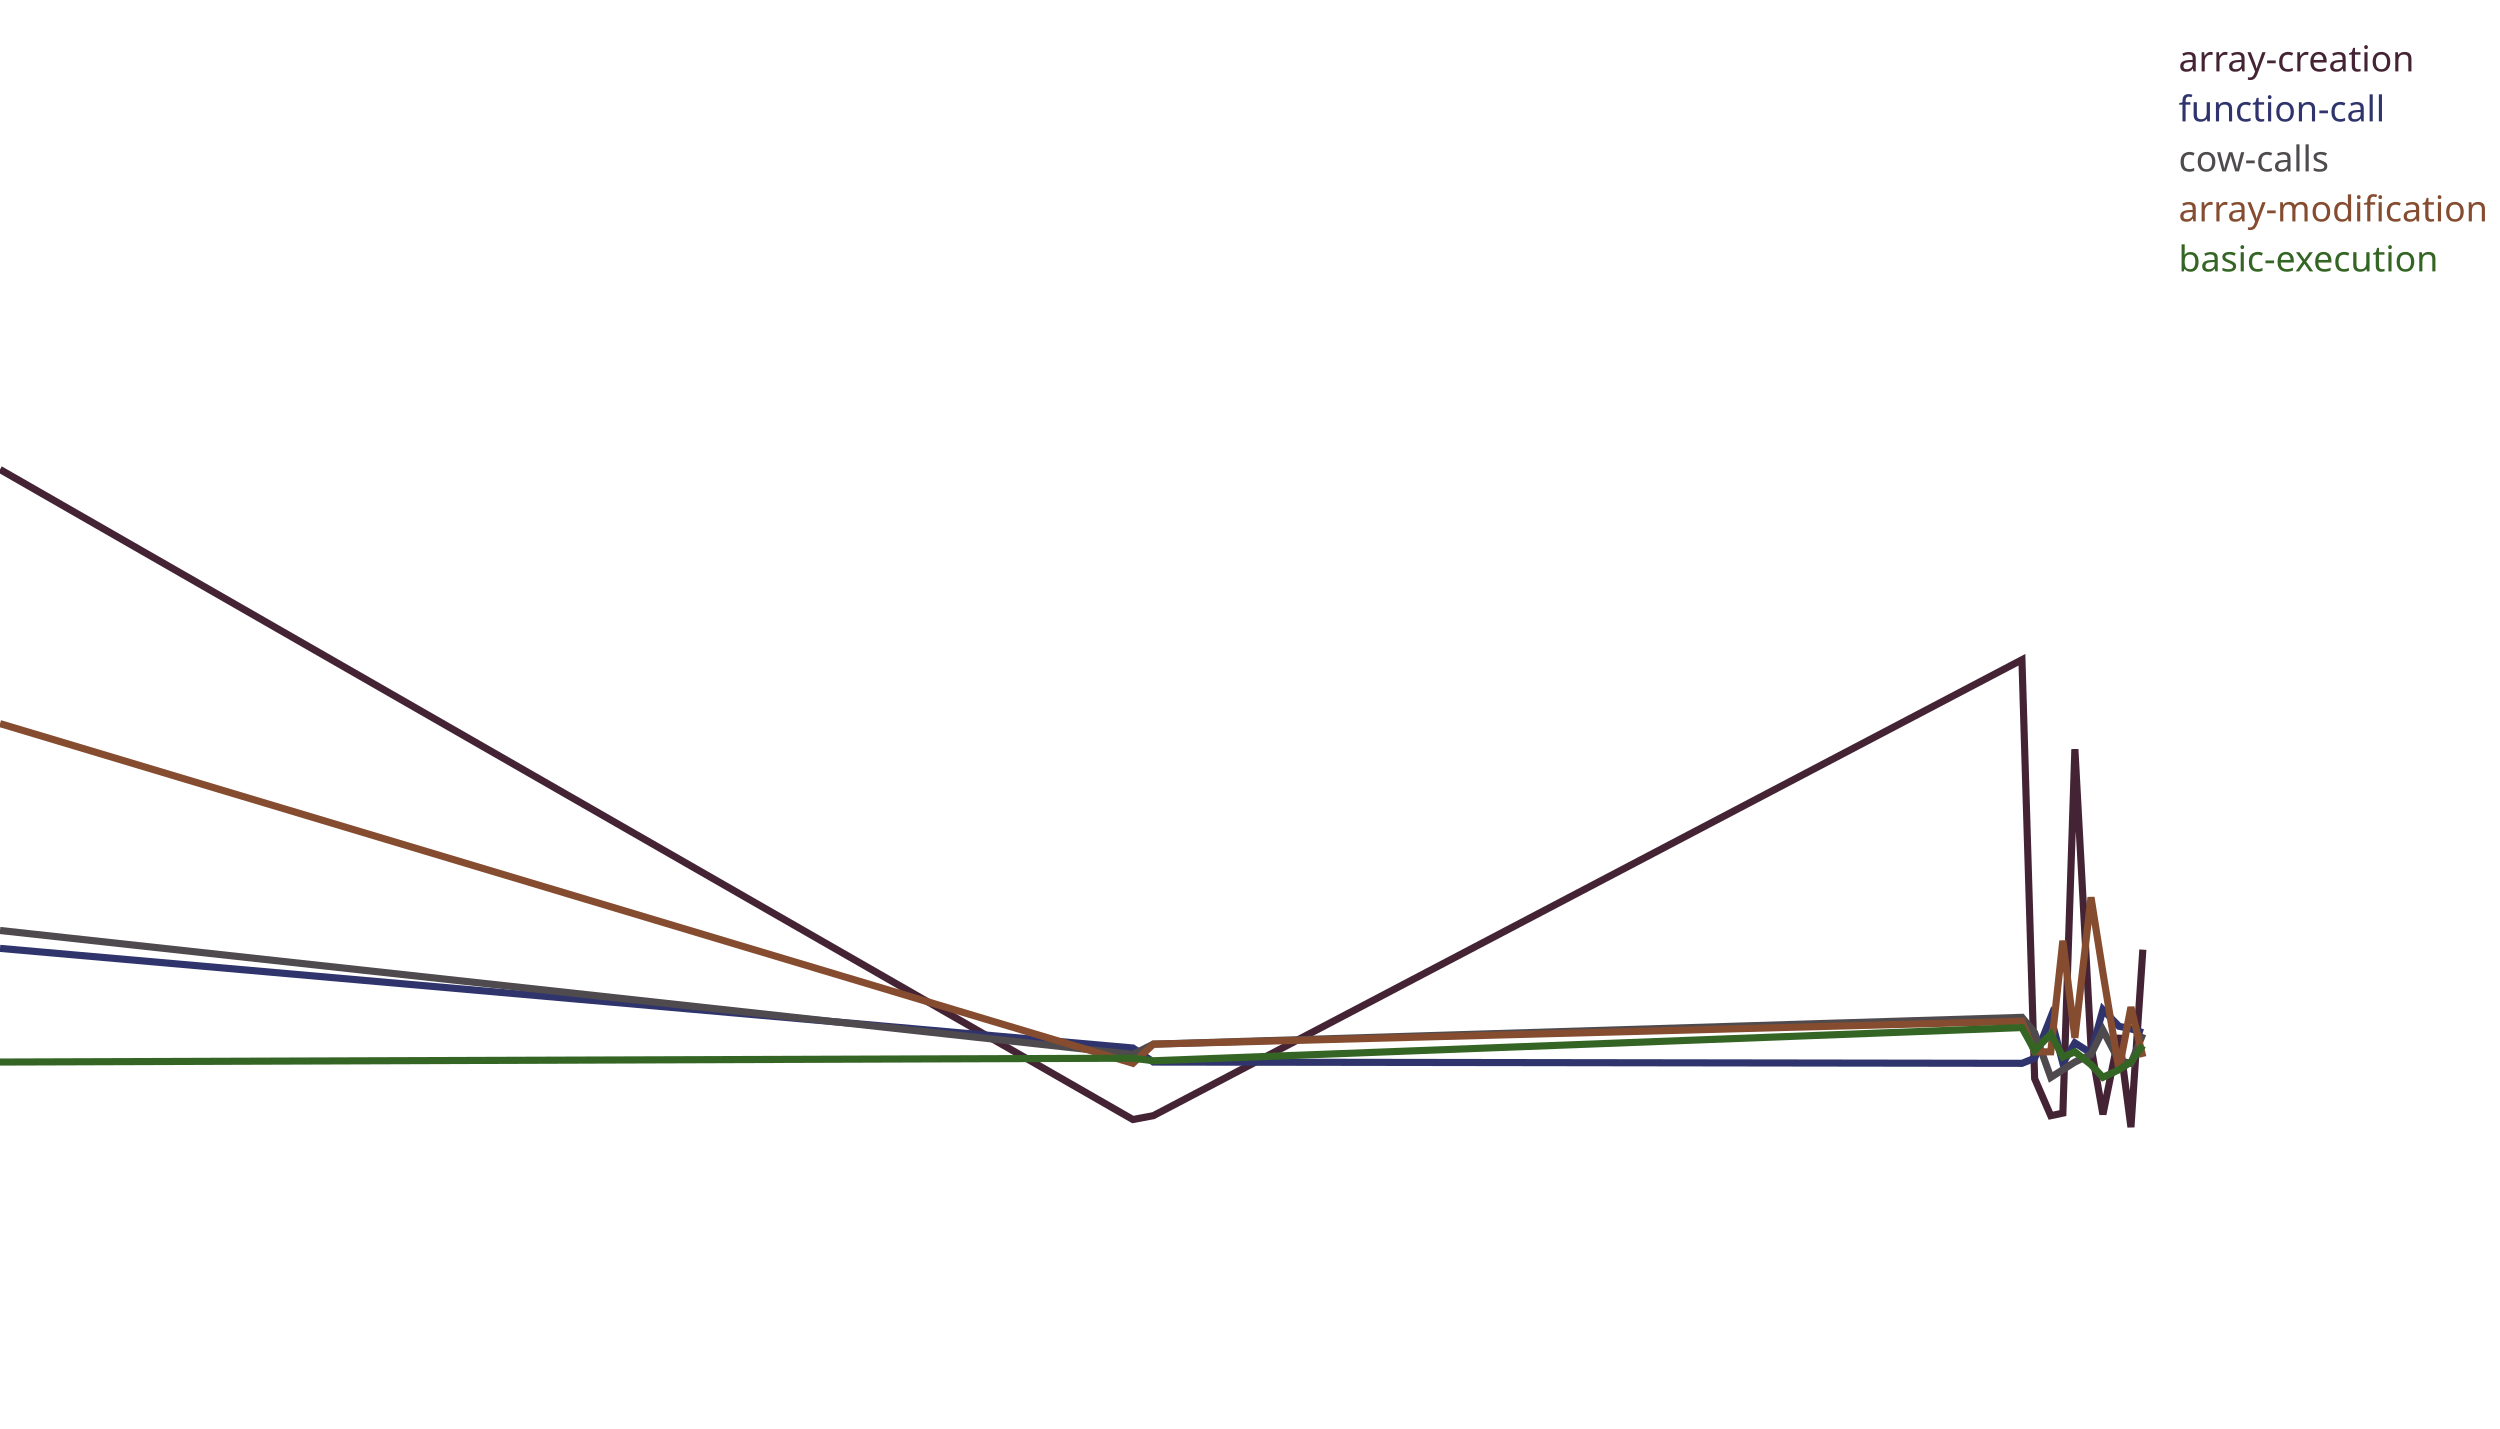
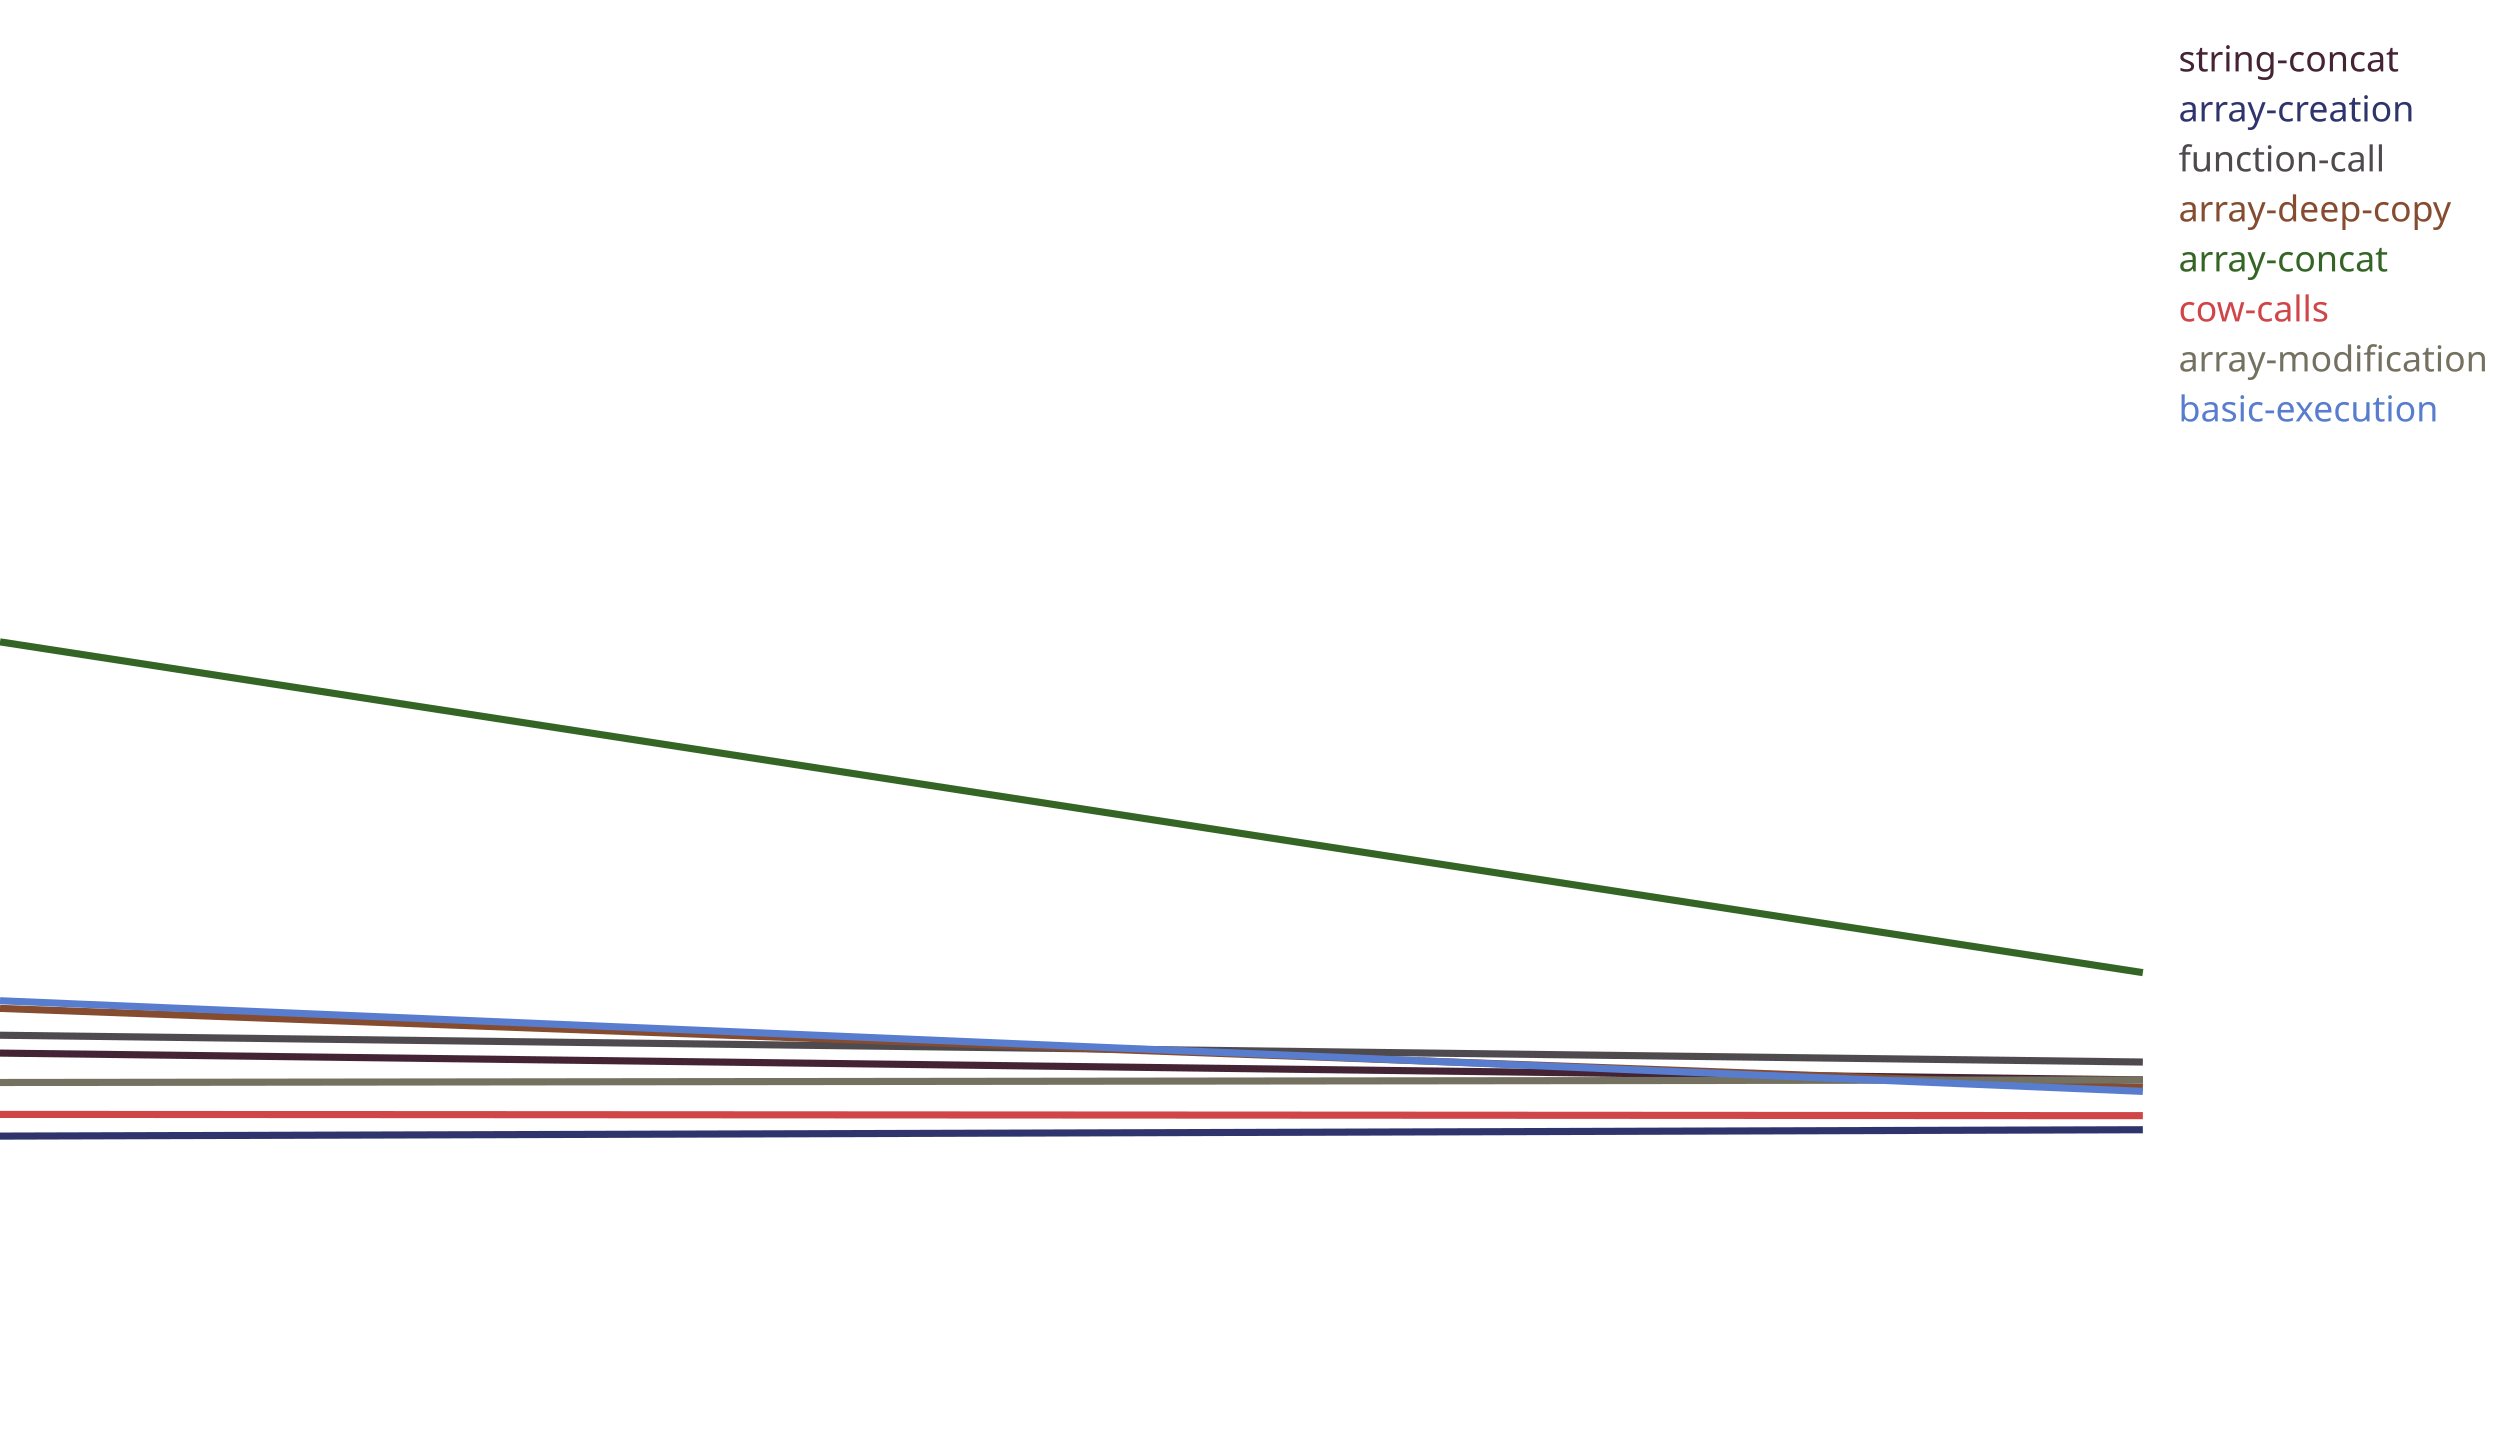
<svg xmlns="http://www.w3.org/2000/svg" version="1.1" viewBox="0 0 350 200">
-   <text x="305.000" y="10" fill="#442434" font-family="sans-serif" font-size="5" xml:space="preserve">array-creation</text>
-   <path d="M 0 65.725 158.601 156.733 161.472 156.193 283.072 92.365 284.85 151.009 287.106 156.196 288.801 155.837 290.483 104.883 292.739 146.54 294.408 156.017 296.65 144.932 298.332 157.804 300 132.951" fill="none" stroke="#442434" stroke-width="1.00" />
-   <text x="305.000" y="17" fill="#30346d" font-family="sans-serif" font-size="5" xml:space="preserve">function-call</text>
-   <path d="M 0 132.774 158.601 146.719 161.472 148.687 283.072 148.867 284.85 148.15 287.106 142.426 288.801 148.864 290.483 146.002 292.739 147.435 294.408 141.356 296.65 143.68 298.332 144.038 300 144.573" fill="none" stroke="#30346d" stroke-width="1.00" />
-   <text x="305.000" y="24" fill="#4e4a4e" font-family="sans-serif" font-size="5" xml:space="preserve">cow-calls</text>
-   <path d="M 0 130.268 158.601 147.615 161.472 146.181 283.072 142.428 284.85 144.573 287.106 150.833 288.801 149.757 290.483 148.685 292.739 147.612 294.408 144.218 296.65 148.506 298.332 148.864 300 144.753" fill="none" stroke="#4e4a4e" stroke-width="1.00" />
-   <text x="305.000" y="31" fill="#854c30" font-family="sans-serif" font-size="5" xml:space="preserve">array-modification</text>
-   <path d="M 0 101.304 158.601 148.864 161.472 146.181 283.072 142.966 284.85 147.254 287.106 147.254 288.801 131.699 290.483 145.288 292.739 125.622 294.408 136.169 296.65 149.757 298.332 140.997 300 147.971" fill="none" stroke="#854c30" stroke-width="1.00" />
-   <text x="305.000" y="38" fill="#346524" font-family="sans-serif" font-size="5" xml:space="preserve">basic-execution</text>
-   <path d="M 0 148.687 158.601 148.15 161.472 148.508 283.072 143.859 284.85 147.077 287.106 144.753 288.801 147.971 290.483 147.256 292.739 149.043 294.408 150.83 296.65 149.76 298.332 148.685 300 146.36" fill="none" stroke="#346524" stroke-width="1.00" />
+   <text x="305.000" y="10" fill="#442434" font-family="sans-serif" font-size="5" xml:space="preserve">string-concat</text>
+   <path d="M 0 147.433 300 151.189" fill="none" stroke="#442434" stroke-width="1.00" />
+   <text x="305.000" y="17" fill="#30346d" font-family="sans-serif" font-size="5" xml:space="preserve">array-creation</text>
+   <path d="M 0 159.055 300 158.162" fill="none" stroke="#30346d" stroke-width="1.00" />
+   <text x="305.000" y="24" fill="#4e4a4e" font-family="sans-serif" font-size="5" xml:space="preserve">function-call</text>
+   <path d="M 0 144.932 300 148.685" fill="none" stroke="#4e4a4e" stroke-width="1.00" />
+   <text x="305.000" y="31" fill="#854c30" font-family="sans-serif" font-size="5" xml:space="preserve">array-deep-copy</text>
+   <path d="M 0 141.176 300 152.261" fill="none" stroke="#854c30" stroke-width="1.00" />
+   <text x="305.000" y="38" fill="#346524" font-family="sans-serif" font-size="5" xml:space="preserve">array-concat</text>
+   <path d="M 0 89.861 300 136.172" fill="none" stroke="#346524" stroke-width="1.00" />
+   <text x="305.000" y="45" fill="#d04648" font-family="sans-serif" font-size="5" xml:space="preserve">cow-calls</text>
+   <path d="M 0 156.017 300 156.193" fill="none" stroke="#d04648" stroke-width="1.00" />
+   <text x="305.000" y="52" fill="#757161" font-family="sans-serif" font-size="5" xml:space="preserve">array-modification</text>
+   <path d="M 0 151.547 300 151.189" fill="none" stroke="#757161" stroke-width="1.00" />
+   <text x="305.000" y="59" fill="#597dce" font-family="sans-serif" font-size="5" xml:space="preserve">basic-execution</text>
+   <path d="M 0 140.104 300 152.796" fill="none" stroke="#597dce" stroke-width="1.00" />
</svg>
